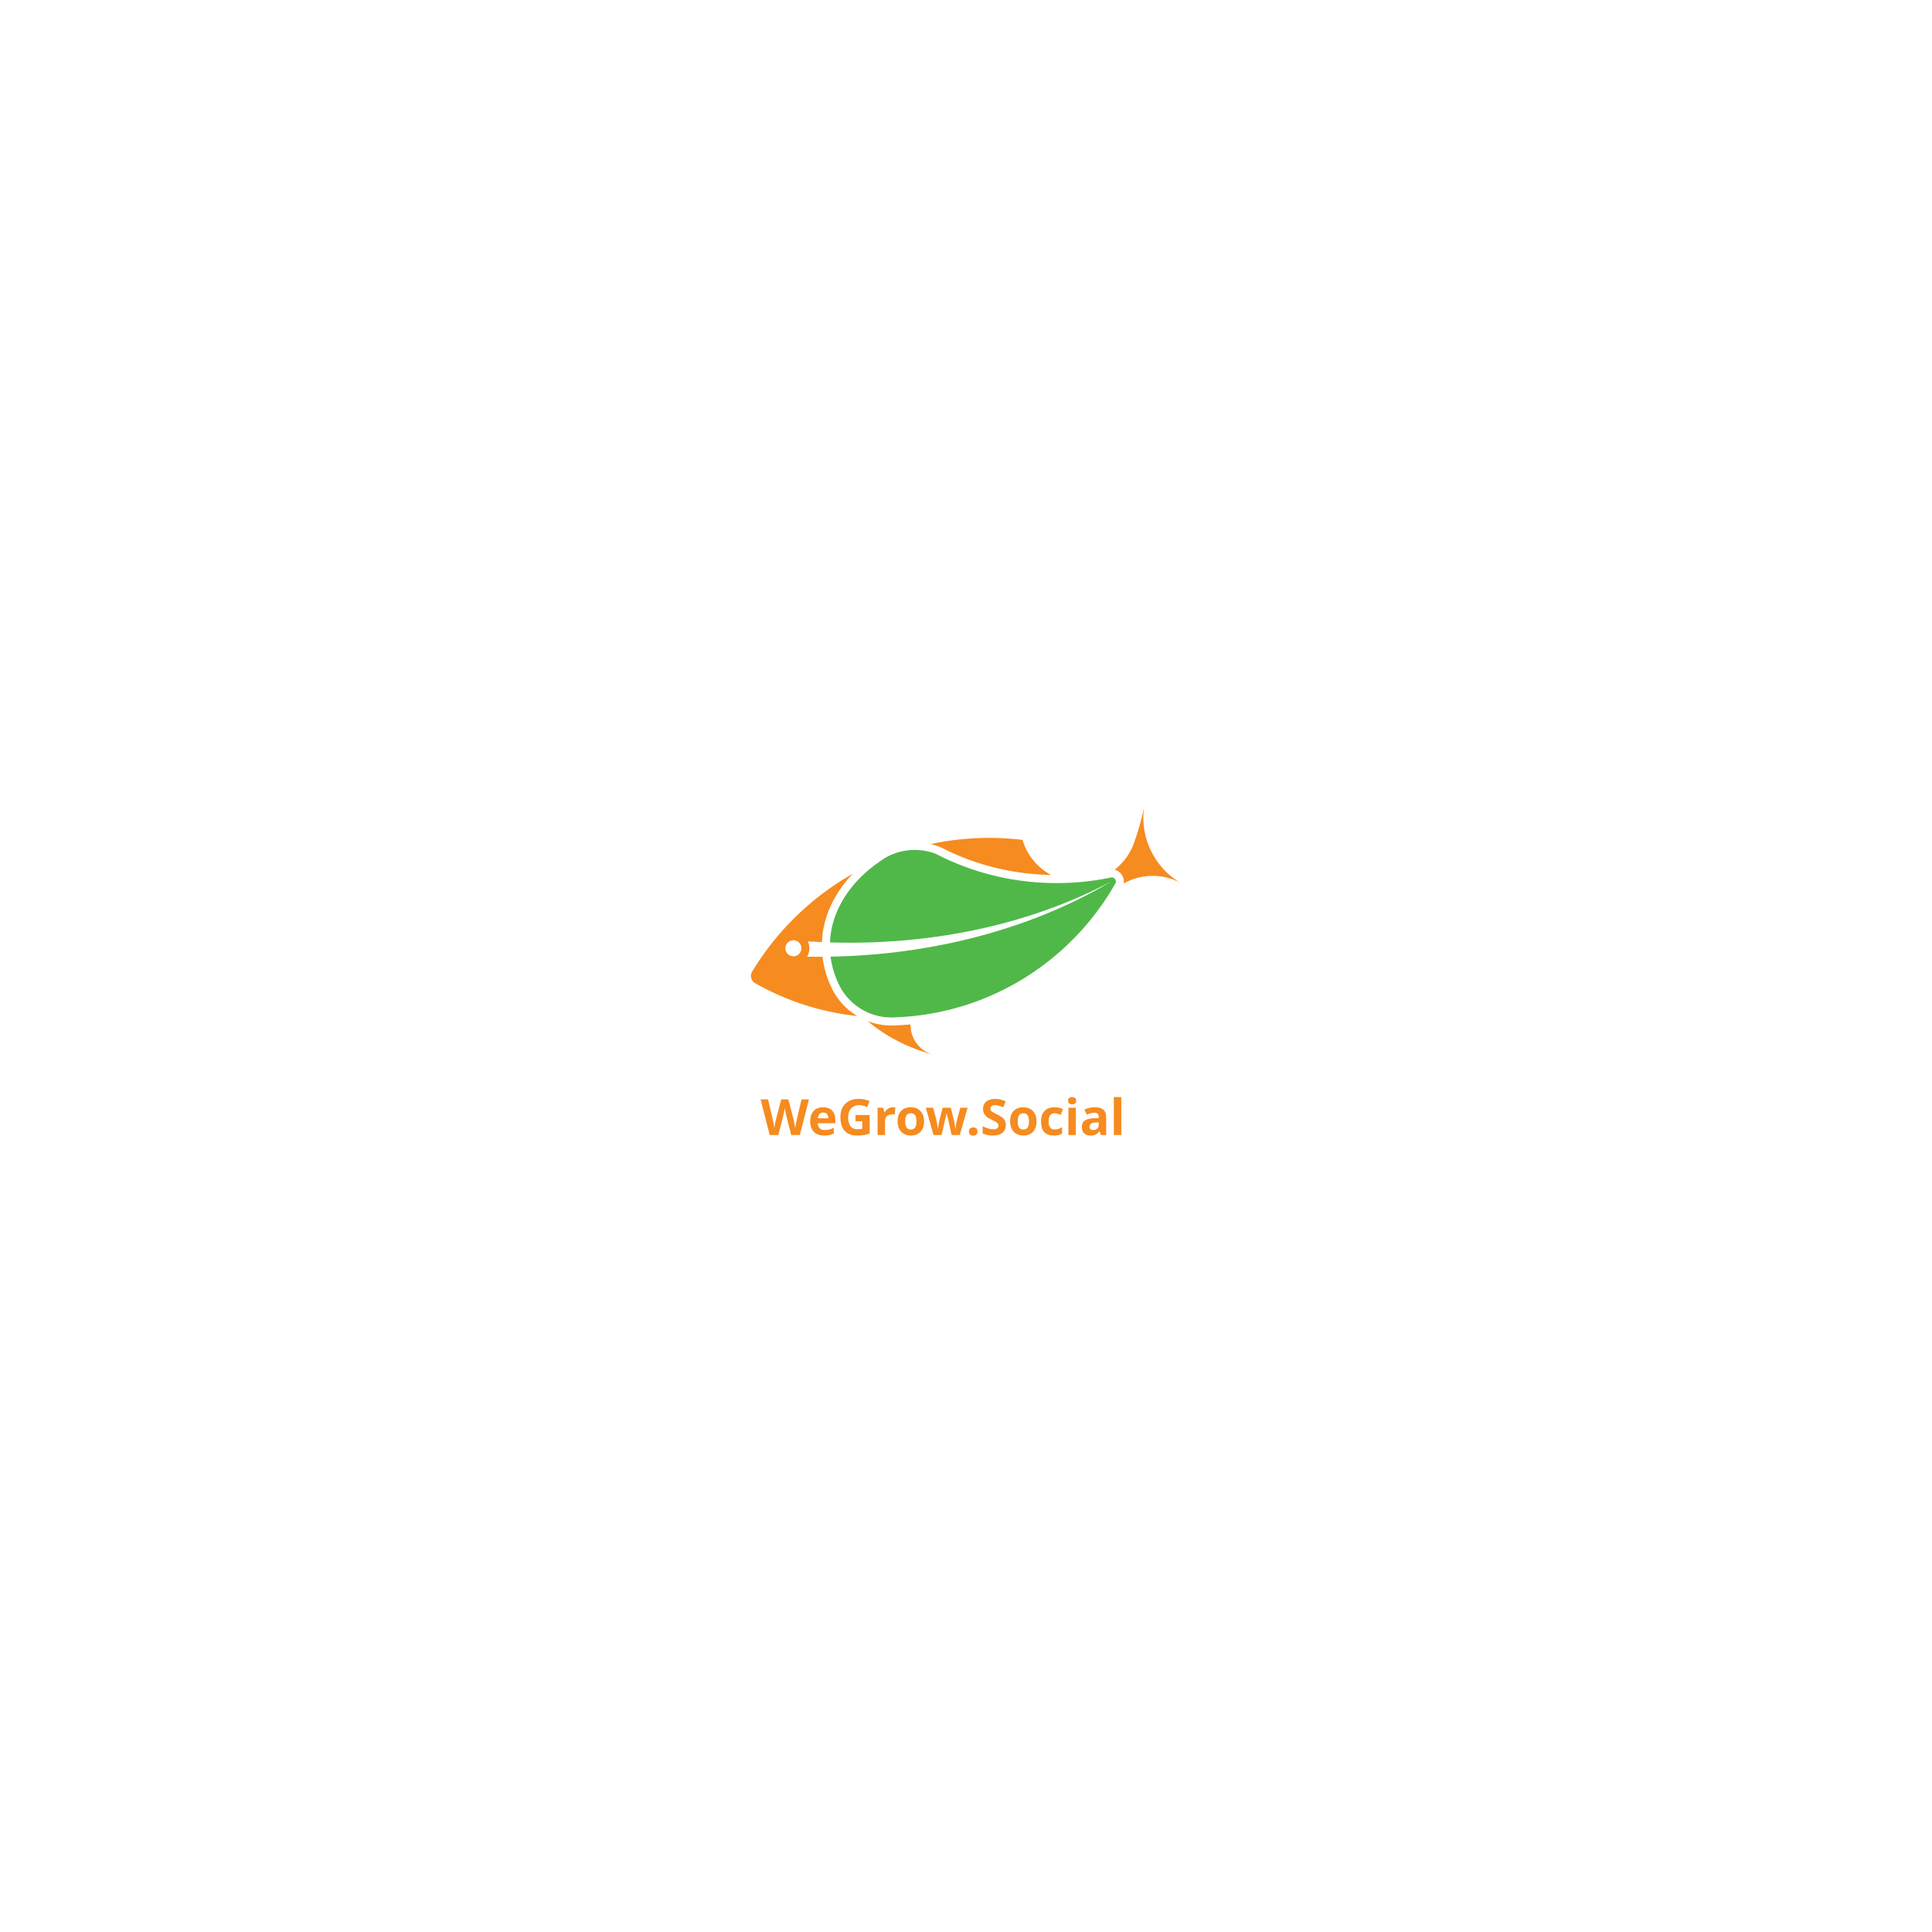
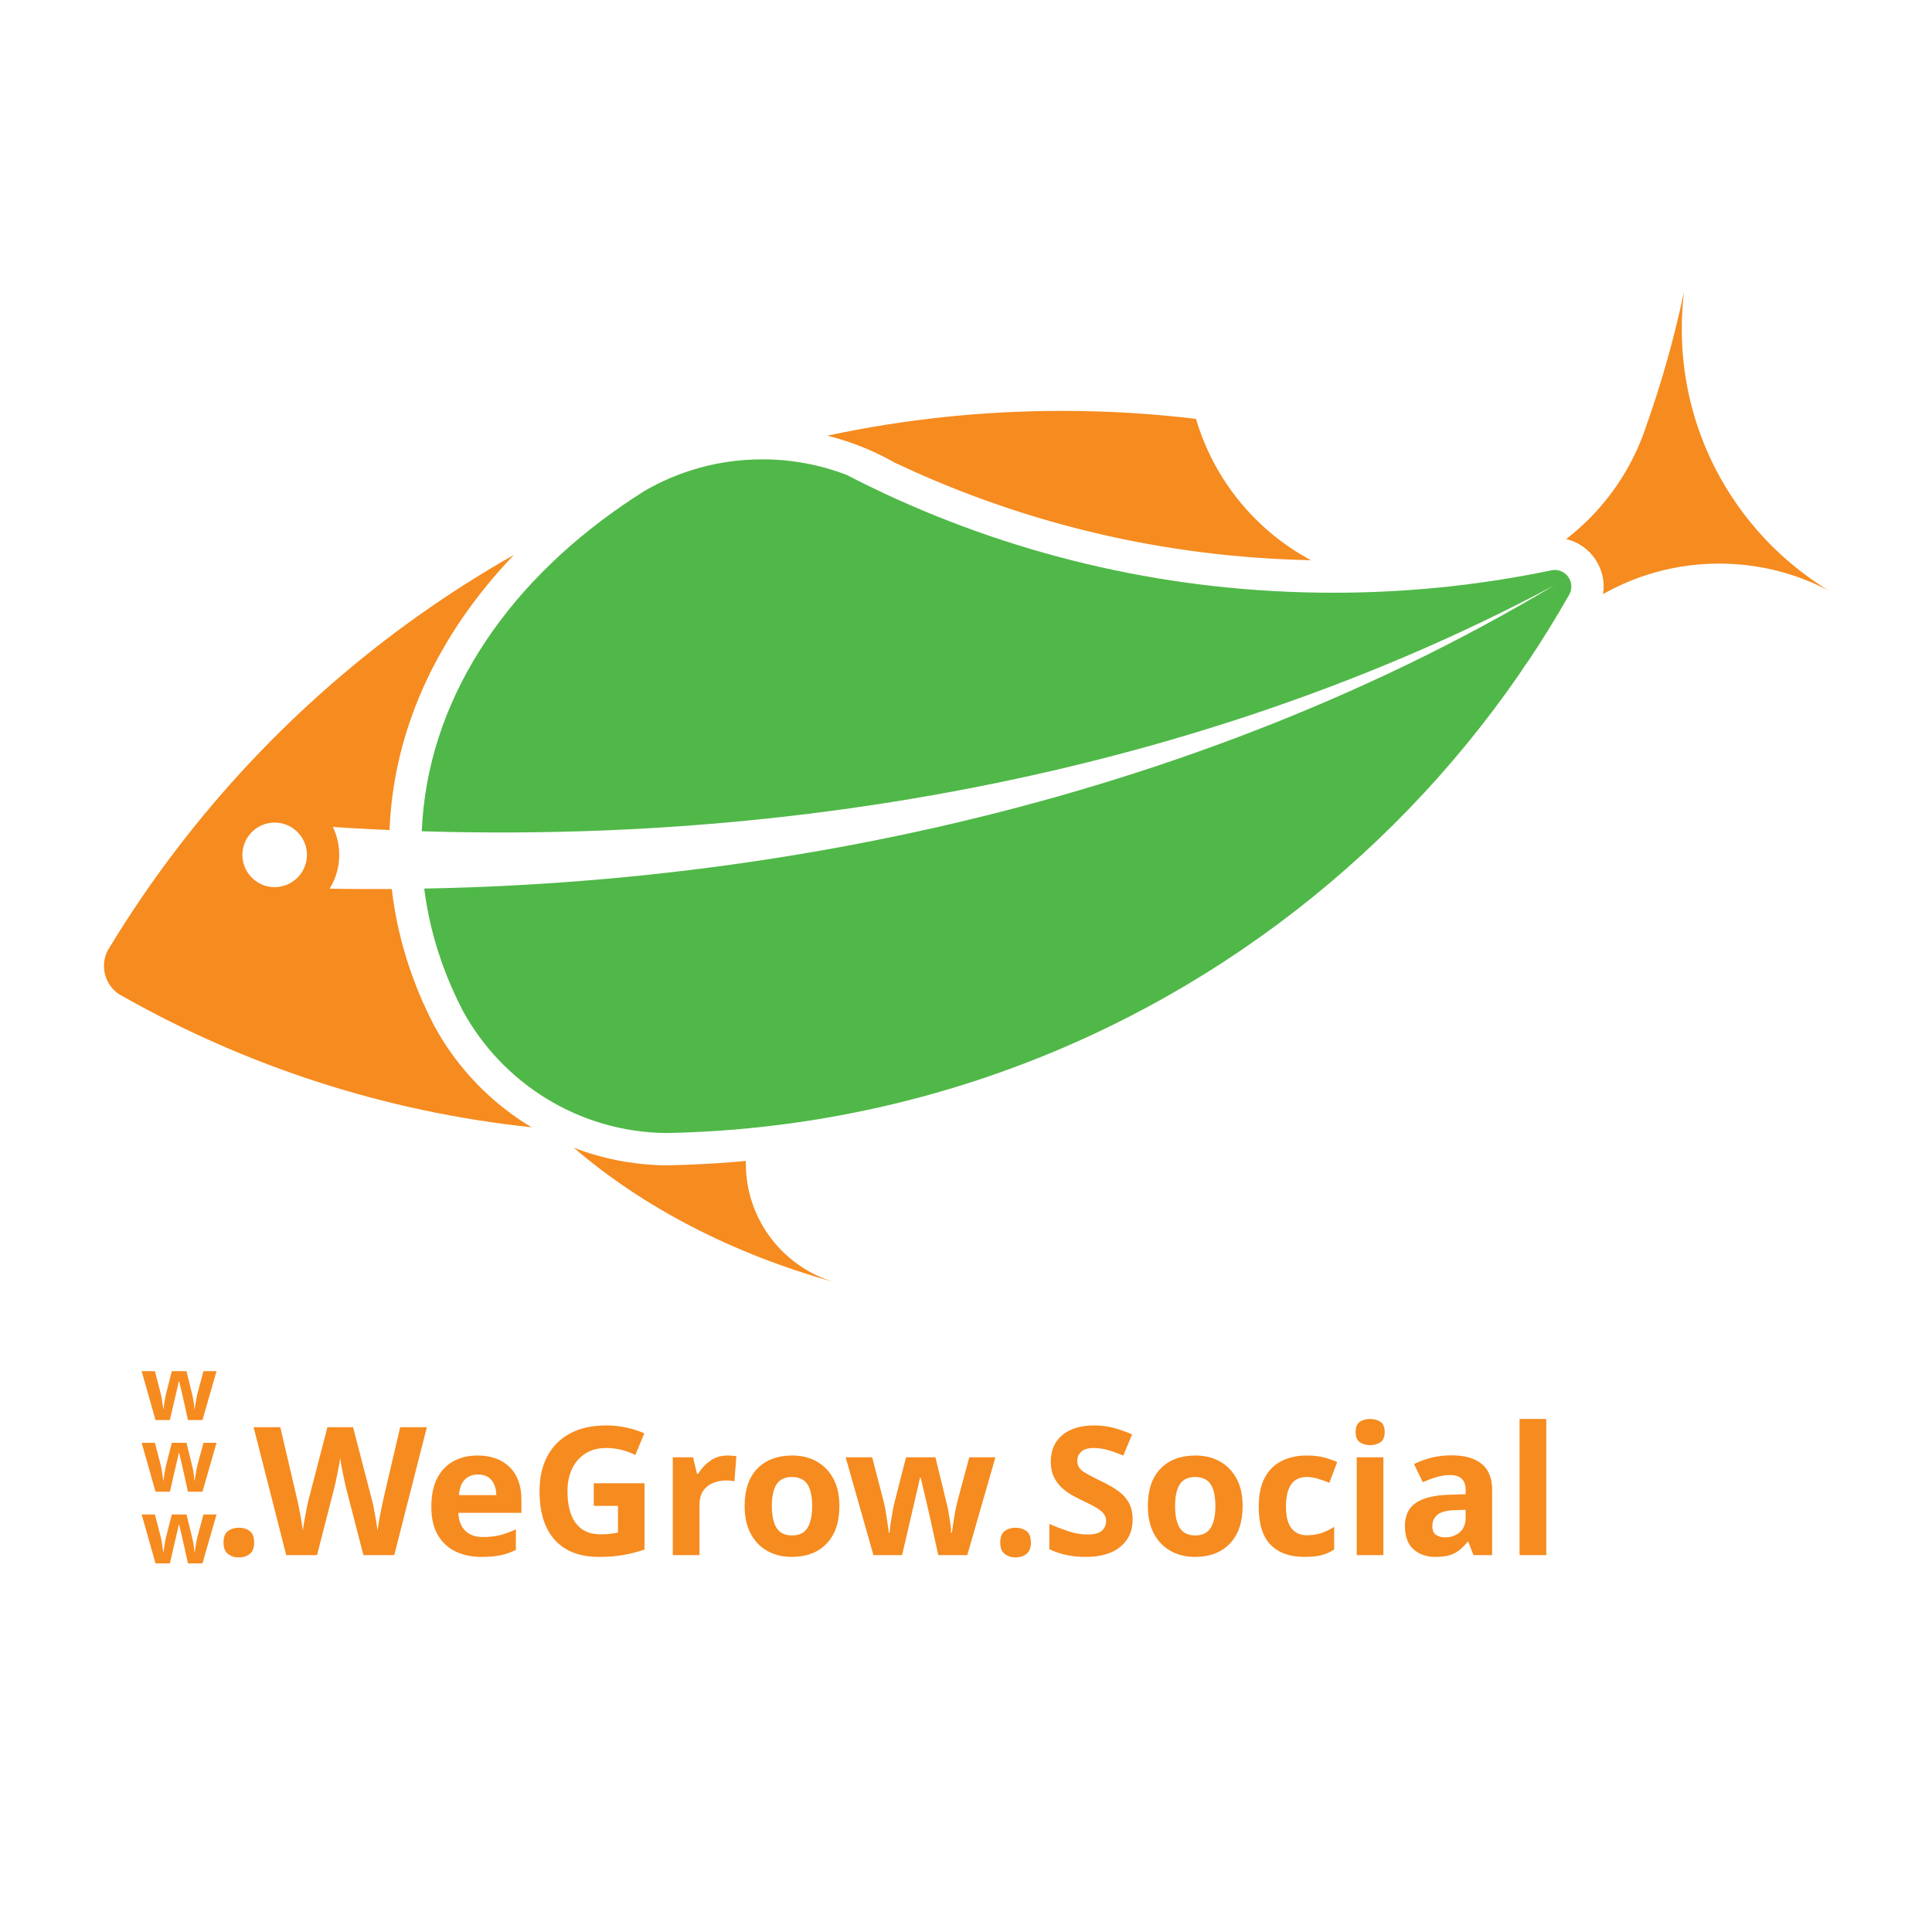
- <svg xmlns="http://www.w3.org/2000/svg" version="1.1" id="Layer_1" x="0px" y="0px" width="850.39px" height="850.39px" viewBox="0 0 850.39 850.39" enable-background="new 0 0 850.39 850.39" xml:space="preserve">
+ <svg xmlns="http://www.w3.org/2000/svg" version="1.1" id="Layer_1" x="0px" y="0px" width="1771.653" height="1771.653" viewBox="0 0 1771.653 1771.653" enable-background="new 0 0 850.39 850.39" xml:space="preserve">
  <defs id="defs49" />
-   <g id="g33">
+   <g id="g33" transform="matrix(8.377104,0,0,8.377104,-2673.525,-2712.675)">
    <g id="g35">
      <path style="fill:#50b848" id="path37" d="m 489.334,386.21 c -0.112,0 -0.224,0.012 -0.331,0.031 -0.029,0.008 -0.059,0.014 -0.087,0.02 -0.013,0.002 -0.024,0.004 -0.036,0.008 -3.473,0.723 -7.002,1.289 -10.58,1.693 h -0.006 c -0.458,0.062 -0.923,0.113 -1.388,0.148 -0.012,0.002 -0.023,0.004 -0.034,0.004 -3.874,0.391 -7.803,0.59 -11.78,0.59 -17.551,0 -34.193,-3.889 -49.114,-10.852 0,-0.002 -0.002,-0.002 -0.004,-0.004 -1.399,-0.654 -2.785,-1.334 -4.154,-2.043 -0.003,0 -0.006,0 -0.01,-0.004 -2.86,-1.098 -5.965,-1.699 -9.213,-1.699 -1.279,0 -2.536,0.094 -3.764,0.273 -3.274,0.48 -6.349,1.576 -9.1,3.166 -0.145,0.09 -0.289,0.182 -0.433,0.273 -0.688,0.438 -1.362,0.885 -2.024,1.342 -13.064,8.996 -21.39,21.617 -21.959,35.658 6.648,0.205 13.311,0.176 19.967,-0.09 11.969,-0.482 23.926,-1.74 35.755,-3.824 11.829,-2.084 23.533,-4.992 34.966,-8.795 11.431,-3.805 22.592,-8.502 33.261,-14.199 -10.379,6.211 -21.346,11.473 -32.661,15.861 -11.32,4.389 -22.994,7.904 -34.867,10.598 -11.874,2.693 -23.949,4.562 -36.109,5.648 -6.661,0.592 -13.348,0.951 -20.043,1.076 0.474,3.766 1.505,7.412 3.036,10.896 0.365,0.832 0.761,1.656 1.183,2.471 4.323,7.916 12.691,13.307 22.327,13.395 0.662,-0.014 1.321,-0.031 1.979,-0.057 2.433,-0.09 4.847,-0.254 7.238,-0.492 8.088,-0.803 15.931,-2.432 23.444,-4.807 24.878,-7.855 46.142,-23.855 60.661,-44.871 0,-0.002 0.002,-0.004 0.004,-0.006 0.334,-0.531 0.688,-1.053 1.061,-1.561 0.003,-0.004 0.007,-0.008 0.01,-0.012 1.528,-2.293 2.979,-4.643 4.345,-7.047 0,-0.002 10e-4,-0.002 10e-4,-0.002 0.023,-0.041 0.048,-0.082 0.069,-0.123 0.006,-0.008 0.011,-0.018 0.015,-0.025 0.126,-0.246 0.195,-0.525 0.195,-0.82 0,-0.379 -0.116,-0.732 -0.315,-1.023 -0.327,-0.479 -0.878,-0.795 -1.505,-0.795 z" />
      <path style="fill:#f68b1f" id="path39" d="m 400.788,451.171 c 0,-0.088 0.003,-0.176 0.005,-0.266 -0.005,0.002 -0.01,0.002 -0.014,0.002 -0.475,0.043 -0.949,0.084 -1.426,0.121 -0.102,0.008 -0.202,0.016 -0.303,0.023 -0.444,0.035 -0.891,0.066 -1.337,0.096 -0.127,0.008 -0.253,0.018 -0.38,0.025 -0.439,0.027 -0.88,0.053 -1.319,0.076 -0.119,0.006 -0.237,0.012 -0.356,0.016 -0.417,0.021 -0.834,0.039 -1.251,0.055 -0.052,0.002 -0.104,0.006 -0.155,0.008 l -0.074,0.002 c -0.624,0.023 -1.281,0.043 -1.955,0.057 h -0.037 -0.018 -0.069 c -0.199,-0.002 -0.396,-0.006 -0.594,-0.012 -0.059,-0.002 -0.116,-0.004 -0.174,-0.006 -0.147,-0.006 -0.295,-0.012 -0.442,-0.02 -0.057,-0.002 -0.113,-0.006 -0.169,-0.008 -0.397,-0.023 -0.793,-0.053 -1.187,-0.092 -0.05,-0.004 -0.1,-0.01 -0.149,-0.016 -0.155,-0.016 -0.31,-0.033 -0.465,-0.051 -0.048,-0.006 -0.096,-0.012 -0.144,-0.018 -0.399,-0.049 -0.797,-0.107 -1.192,-0.172 -0.036,-0.008 -0.072,-0.014 -0.108,-0.02 -0.169,-0.029 -0.338,-0.059 -0.506,-0.09 -0.033,-0.008 -0.068,-0.014 -0.103,-0.02 -0.402,-0.078 -0.804,-0.164 -1.202,-0.258 -0.02,-0.004 -0.04,-0.01 -0.061,-0.014 -0.184,-0.045 -0.367,-0.09 -0.55,-0.137 -0.02,-0.006 -0.04,-0.012 -0.06,-0.016 -0.406,-0.107 -0.808,-0.221 -1.208,-0.344 -0.006,-0.002 -0.012,-0.004 -0.019,-0.006 -0.194,-0.061 -0.388,-0.123 -0.582,-0.186 -0.01,-0.004 -0.02,-0.008 -0.029,-0.01 -0.402,-0.135 -0.801,-0.277 -1.195,-0.428 l 0,0 c 7.591,6.514 17.377,11.621 28.526,14.711 -5.606,-1.66 -9.698,-6.852 -9.698,-13.002 z" />
      <path style="fill:#f68b1f" id="path41" d="m 413.88,372.892 c 1.106,0.461 2.188,0.992 3.223,1.582 0.002,0.002 0.004,0.004 0.006,0.004 0.018,0.01 0.036,0.016 0.054,0.025 0.1,0.047 0.2,0.092 0.301,0.139 0.68,0.318 1.361,0.629 2.046,0.932 0.077,0.035 0.154,0.07 0.231,0.104 0.104,0.047 0.209,0.092 0.313,0.137 0.34,0.148 0.681,0.297 1.022,0.441 0.135,0.059 0.271,0.113 0.406,0.172 0.312,0.131 0.624,0.262 0.937,0.389 0.162,0.066 0.323,0.131 0.484,0.197 0.289,0.115 0.578,0.232 0.867,0.348 0.182,0.072 0.364,0.143 0.547,0.213 0.271,0.105 0.541,0.211 0.812,0.314 0.198,0.074 0.396,0.148 0.595,0.223 0.257,0.096 0.515,0.191 0.772,0.287 0.21,0.076 0.42,0.15 0.631,0.227 0.248,0.088 0.496,0.178 0.743,0.264 0.218,0.076 0.436,0.15 0.653,0.227 0.243,0.084 0.486,0.168 0.73,0.248 0.221,0.074 0.441,0.148 0.662,0.221 0.243,0.08 0.486,0.16 0.729,0.238 0.221,0.07 0.442,0.139 0.663,0.209 0.244,0.076 0.49,0.154 0.736,0.229 0.217,0.068 0.436,0.133 0.653,0.199 0.25,0.074 0.501,0.148 0.751,0.223 0.212,0.062 0.426,0.123 0.639,0.184 0.258,0.074 0.515,0.146 0.774,0.219 0.204,0.057 0.41,0.113 0.614,0.168 0.269,0.074 0.537,0.146 0.806,0.217 0.193,0.051 0.388,0.102 0.582,0.152 0.282,0.072 0.562,0.145 0.844,0.215 0.183,0.045 0.365,0.088 0.548,0.133 0.295,0.072 0.59,0.145 0.885,0.215 0.169,0.039 0.338,0.078 0.507,0.117 0.311,0.07 0.621,0.143 0.933,0.211 0.154,0.033 0.308,0.066 0.462,0.102 0.327,0.07 0.654,0.141 0.983,0.209 0.138,0.029 0.275,0.057 0.413,0.084 0.346,0.07 0.691,0.141 1.038,0.207 0.121,0.023 0.241,0.047 0.362,0.068 0.364,0.07 0.729,0.139 1.094,0.203 0.104,0.02 0.207,0.037 0.312,0.055 0.383,0.068 0.766,0.135 1.15,0.199 0.085,0.014 0.171,0.027 0.257,0.041 0.403,0.066 0.806,0.131 1.209,0.193 0.068,0.01 0.136,0.02 0.204,0.029 0.423,0.064 0.845,0.125 1.268,0.184 0.05,0.008 0.1,0.014 0.149,0.021 0.441,0.061 0.883,0.119 1.325,0.176 0.033,0.004 0.066,0.008 0.1,0.012 0.46,0.057 0.919,0.111 1.38,0.164 0.017,0 0.033,0.002 0.05,0.004 0.477,0.055 0.954,0.104 1.433,0.152 0.001,0 0.003,0 0.005,0 2.937,0.289 5.896,0.467 8.879,0.529 -6.027,-3.234 -10.621,-8.791 -12.583,-15.475 -4.81,-0.576 -9.707,-0.873 -14.673,-0.873 -8.762,0 -17.306,0.926 -25.543,2.682 -0.049,0.012 -0.098,0.021 -0.146,0.031 1.362,0.34 2.701,0.777 4.012,1.314 0.054,0.019 0.107,0.042 0.161,0.066 z" />
      <path style="fill:#f68b1f" id="path43" d="m 509.825,379.786 c -0.857,-1.154 -1.642,-2.367 -2.348,-3.629 -2.695,-4.83 -4.234,-10.398 -4.234,-16.324 0,-1.375 0.084,-2.732 0.245,-4.066 -1.068,5.055 -2.466,9.99 -4.168,14.779 0,0.002 0,0.004 -0.002,0.006 -0.136,0.412 -0.283,0.82 -0.441,1.223 -0.01,0.025 -0.021,0.051 -0.03,0.076 -1.619,4.109 -4.263,7.701 -7.615,10.463 -0.212,0.174 -0.428,0.346 -0.646,0.514 h 10e-4 c 0.058,0.014 0.116,0.029 0.174,0.045 0.033,0.01 0.066,0.02 0.099,0.029 0.057,0.016 0.112,0.033 0.168,0.053 0.033,0.01 0.065,0.021 0.099,0.033 0.182,0.064 0.359,0.139 0.533,0.223 0.038,0.018 0.076,0.037 0.112,0.055 0.046,0.023 0.092,0.049 0.137,0.074 0.041,0.021 0.081,0.045 0.121,0.068 0.041,0.023 0.082,0.047 0.123,0.072 0.073,0.045 0.146,0.092 0.218,0.141 0.031,0.021 0.061,0.045 0.092,0.066 0.048,0.035 0.096,0.07 0.144,0.107 0.032,0.025 0.063,0.051 0.096,0.076 0.047,0.037 0.094,0.076 0.14,0.117 0.026,0.023 0.055,0.047 0.081,0.07 0.069,0.062 0.139,0.127 0.205,0.193 0.013,0.014 0.024,0.027 0.036,0.039 0.058,0.059 0.112,0.117 0.167,0.178 0.021,0.025 0.042,0.049 0.063,0.072 0.046,0.055 0.091,0.109 0.136,0.166 0.018,0.023 0.037,0.047 0.055,0.07 0.061,0.08 0.12,0.158 0.176,0.242 0.379,0.555 0.646,1.17 0.795,1.816 0.088,0.389 0.134,0.789 0.134,1.195 0,0.07 -0.002,0.141 -0.005,0.209 -0.003,0.061 -0.007,0.123 -0.011,0.182 -0.001,0.01 -0.001,0.018 -0.002,0.025 -0.011,0.137 -0.026,0.273 -0.048,0.41 l -10e-4,0.002 c 1.449,-0.82 2.984,-1.508 4.59,-2.037 2.552,-0.848 5.281,-1.305 8.118,-1.305 4.326,0 8.403,1.064 11.986,2.947 -3.699,-2.255 -6.923,-5.208 -9.493,-8.675 z" />
      <path style="fill:#f68b1f" id="path45" d="m 376.524,446.716 c -0.002,-0.002 -0.004,-0.004 -0.006,-0.004 -0.267,-0.172 -0.531,-0.35 -0.793,-0.531 -0.001,0 -0.003,-0.002 -0.005,-0.004 -0.262,-0.18 -0.521,-0.367 -0.777,-0.557 -10e-4,0 -0.002,0 -0.002,-0.002 -0.257,-0.189 -0.51,-0.385 -0.761,-0.584 h -0.001 c -0.252,-0.201 -0.499,-0.404 -0.743,-0.611 h -10e-4 c -0.244,-0.209 -0.485,-0.42 -0.724,-0.637 h -0.001 c -0.237,-0.215 -0.472,-0.436 -0.703,-0.66 l 0,0 c -0.23,-0.225 -0.458,-0.451 -0.683,-0.684 l 0,0 c -0.224,-0.232 -0.444,-0.469 -0.661,-0.709 l 0,0 c -0.217,-0.24 -0.429,-0.482 -0.639,-0.73 l 0,0 c -0.208,-0.248 -0.414,-0.5 -0.615,-0.754 l 0,0 c -0.604,-0.766 -1.172,-1.564 -1.701,-2.395 l 0,0 c -0.177,-0.277 -0.349,-0.557 -0.516,-0.84 -0.001,-0.002 -0.001,-0.002 -0.001,-0.002 -0.168,-0.283 -0.331,-0.57 -0.489,-0.861 l -0.018,-0.033 -0.017,-0.029 -10e-4,-0.004 c -0.46,-0.885 -0.892,-1.787 -1.283,-2.678 -0.123,-0.283 -0.243,-0.564 -0.36,-0.848 -0.038,-0.092 -0.074,-0.184 -0.112,-0.273 -0.079,-0.195 -0.156,-0.391 -0.233,-0.586 -0.041,-0.105 -0.082,-0.209 -0.122,-0.316 -0.071,-0.188 -0.142,-0.375 -0.211,-0.562 -0.038,-0.104 -0.076,-0.207 -0.112,-0.309 -0.081,-0.225 -0.158,-0.451 -0.235,-0.676 -0.021,-0.062 -0.045,-0.127 -0.065,-0.189 -0.093,-0.277 -0.182,-0.555 -0.269,-0.834 -0.036,-0.113 -0.069,-0.229 -0.104,-0.344 -0.053,-0.172 -0.104,-0.344 -0.153,-0.516 -0.038,-0.131 -0.075,-0.264 -0.111,-0.395 -0.045,-0.158 -0.087,-0.316 -0.13,-0.475 -0.035,-0.135 -0.072,-0.271 -0.106,-0.406 -0.041,-0.162 -0.081,-0.322 -0.12,-0.484 -0.043,-0.178 -0.087,-0.357 -0.128,-0.535 -0.049,-0.217 -0.099,-0.434 -0.145,-0.648 -0.032,-0.152 -0.062,-0.305 -0.093,-0.457 -0.027,-0.137 -0.055,-0.273 -0.081,-0.41 -0.03,-0.158 -0.06,-0.318 -0.089,-0.479 -0.022,-0.129 -0.045,-0.258 -0.066,-0.385 -0.027,-0.164 -0.056,-0.328 -0.081,-0.492 -0.019,-0.123 -0.037,-0.246 -0.055,-0.369 -0.063,-0.426 -0.122,-0.855 -0.172,-1.283 l 0,0 c -1.649,0.01 -3.299,0.006 -4.948,-0.012 -0.092,0 -0.183,-0.002 -0.273,-0.002 -0.525,-0.008 -1.05,-0.014 -1.576,-0.023 l 0,0 c 0.592,-0.961 0.961,-2.074 1.032,-3.273 0.013,-0.176 0.015,-0.326 0.015,-0.426 0,-1.094 -0.251,-2.131 -0.696,-3.057 0.47,0.031 0.939,0.061 1.409,0.09 0.106,0.006 0.214,0.012 0.322,0.018 1.488,0.088 2.979,0.166 4.471,0.23 h 0.002 c 10e-4,-0.025 0.003,-0.051 0.004,-0.078 0.008,-0.199 0.018,-0.4 0.028,-0.6 0.003,-0.043 0.006,-0.088 0.008,-0.131 0.012,-0.191 0.024,-0.383 0.038,-0.574 0.004,-0.057 0.009,-0.111 0.013,-0.166 0.014,-0.18 0.028,-0.359 0.044,-0.537 0.007,-0.072 0.014,-0.145 0.021,-0.217 0.015,-0.162 0.03,-0.322 0.048,-0.484 0.01,-0.094 0.021,-0.188 0.032,-0.283 0.016,-0.137 0.031,-0.275 0.048,-0.414 0.016,-0.125 0.033,-0.25 0.05,-0.375 0.015,-0.107 0.028,-0.215 0.043,-0.32 0.023,-0.17 0.05,-0.338 0.076,-0.508 0.01,-0.062 0.019,-0.125 0.028,-0.188 0.757,-4.771 2.348,-9.406 4.759,-13.861 0.008,-0.014 0.016,-0.029 0.023,-0.045 0.108,-0.199 0.218,-0.396 0.329,-0.596 0.021,-0.039 0.044,-0.078 0.065,-0.115 0.097,-0.174 0.195,-0.346 0.295,-0.518 0.038,-0.064 0.076,-0.129 0.113,-0.191 0.085,-0.145 0.17,-0.289 0.256,-0.432 0.057,-0.096 0.114,-0.189 0.172,-0.283 0.063,-0.105 0.126,-0.209 0.191,-0.312 0.077,-0.125 0.156,-0.25 0.235,-0.377 0.029,-0.045 0.058,-0.092 0.087,-0.137 0.021,-0.033 0.042,-0.064 0.062,-0.098 0.077,-0.121 0.155,-0.242 0.233,-0.363 0.04,-0.061 0.081,-0.123 0.121,-0.184 0.092,-0.139 0.184,-0.277 0.276,-0.416 0.024,-0.037 0.05,-0.074 0.074,-0.109 0.841,-1.246 1.742,-2.461 2.702,-3.646 0.007,-0.01 0.017,-0.021 0.024,-0.031 0.129,-0.158 0.259,-0.316 0.39,-0.475 0.019,-0.021 0.036,-0.045 0.055,-0.066 0.125,-0.15 0.252,-0.301 0.379,-0.451 0.023,-0.027 0.048,-0.055 0.071,-0.084 0.125,-0.145 0.25,-0.291 0.377,-0.436 0.025,-0.029 0.052,-0.059 0.078,-0.09 0.126,-0.143 0.252,-0.287 0.38,-0.43 0.021,-0.021 0.04,-0.043 0.06,-0.066 0.193,-0.215 0.39,-0.43 0.588,-0.645 0.097,-0.104 0.193,-0.209 0.29,-0.312 0.053,-0.055 0.105,-0.109 0.158,-0.166 0.098,-0.104 0.195,-0.207 0.295,-0.311 -14.296,8.102 -26.792,19.006 -36.74,31.969 -2.678,3.49 -5.17,7.127 -7.463,10.898 -0.091,0.148 -0.181,0.295 -0.269,0.443 -0.262,0.508 -0.408,1.082 -0.408,1.693 0,1.283 0.649,2.412 1.637,3.08 0,0 0.003,0.002 0.005,0.002 0.164,0.096 0.329,0.189 0.495,0.281 13.454,7.596 28.572,12.588 44.671,14.293 0,0 -0.002,-0.002 -0.004,-0.002 -0.27,-0.163 -0.54,-0.329 -0.807,-0.501 z m -23.786,-29.117 c -0.103,1.855 -1.64,3.33 -3.521,3.334 l 0,0 c 0,0 -0.004,0 -0.006,0 -0.021,0 -0.041,-0.002 -0.062,-0.002 h -0.003 c -0.063,-0.002 -0.127,-0.004 -0.19,-0.008 l 0,0 0,0 c -1.832,-0.133 -3.277,-1.66 -3.277,-3.523 0,-0.084 0.002,-0.166 0.01,-0.248 0.126,-1.836 1.657,-3.287 3.523,-3.287 0.059,0 0.116,0.002 0.174,0.004 l 0,0 h 0.002 c 0.057,0.004 0.112,0.008 0.169,0.014 0.018,0.002 0.035,0.004 0.052,0.004 1.765,0.197 3.137,1.695 3.137,3.514 -0.002,0.065 -0.003,0.131 -0.008,0.198 z" />
    </g>
  </g>
-   <text xml:space="preserve" style="font-size:12px;font-style:normal;font-variant:normal;font-weight:normal;font-stretch:normal;line-height:125%;letter-spacing:0px;word-spacing:0px;fill:#f68b1f;fill-opacity:1;stroke:none;font-family:Purisa;-inkscape-font-specification:Purisa" x="334.792" y="499.599" id="text3062">
-     <tspan id="tspan3064" x="334.792" y="499.599" style="font-size:22px;font-weight:bold;-inkscape-font-specification:Purisa Bold">WeGrow.Social</tspan>
+   <text xml:space="preserve" style="font-size:89.6px;font-style:normal;font-variant:normal;font-weight:normal;font-stretch:normal;line-height:125%;letter-spacing:0px;word-spacing:0px;fill:#f68b1f;fill-opacity:1;stroke:none;font-family:Purisa;-inkscape-font-specification:Purisa" x="195.614" y="1426.049" id="text3062">
+     <tspan id="tspan3064" x="195.614" y="1426.049" style="font-size:164.267px;font-weight:bold;-inkscape-font-specification:Purisa Bold">.WeGrow.Social</tspan>
+   </text>
+   <text id="text2991-3" y="1302.205" x="129.07" style="font-size:82.133px;font-style:normal;font-variant:normal;font-weight:normal;font-stretch:normal;line-height:80%;letter-spacing:0px;word-spacing:0px;fill:#f68b1f;fill-opacity:1;stroke:none;font-family:Purisa;-inkscape-font-specification:Purisa" xml:space="preserve">
+     <tspan style="font-size:82.133px;font-weight:bold;line-height:80%;-inkscape-font-specification:Purisa Bold" y="1302.205" x="129.07" id="tspan2993-9">w</tspan>
+     <tspan style="font-size:82.133px;font-weight:bold;line-height:80%;-inkscape-font-specification:Purisa Bold" y="1367.912" x="129.07" id="tspan3016">w</tspan>
+     <tspan style="font-size:82.133px;font-weight:bold;line-height:80%;-inkscape-font-specification:Purisa Bold" y="1433.619" x="129.07" id="tspan3018">w</tspan>
  </text>
</svg>
